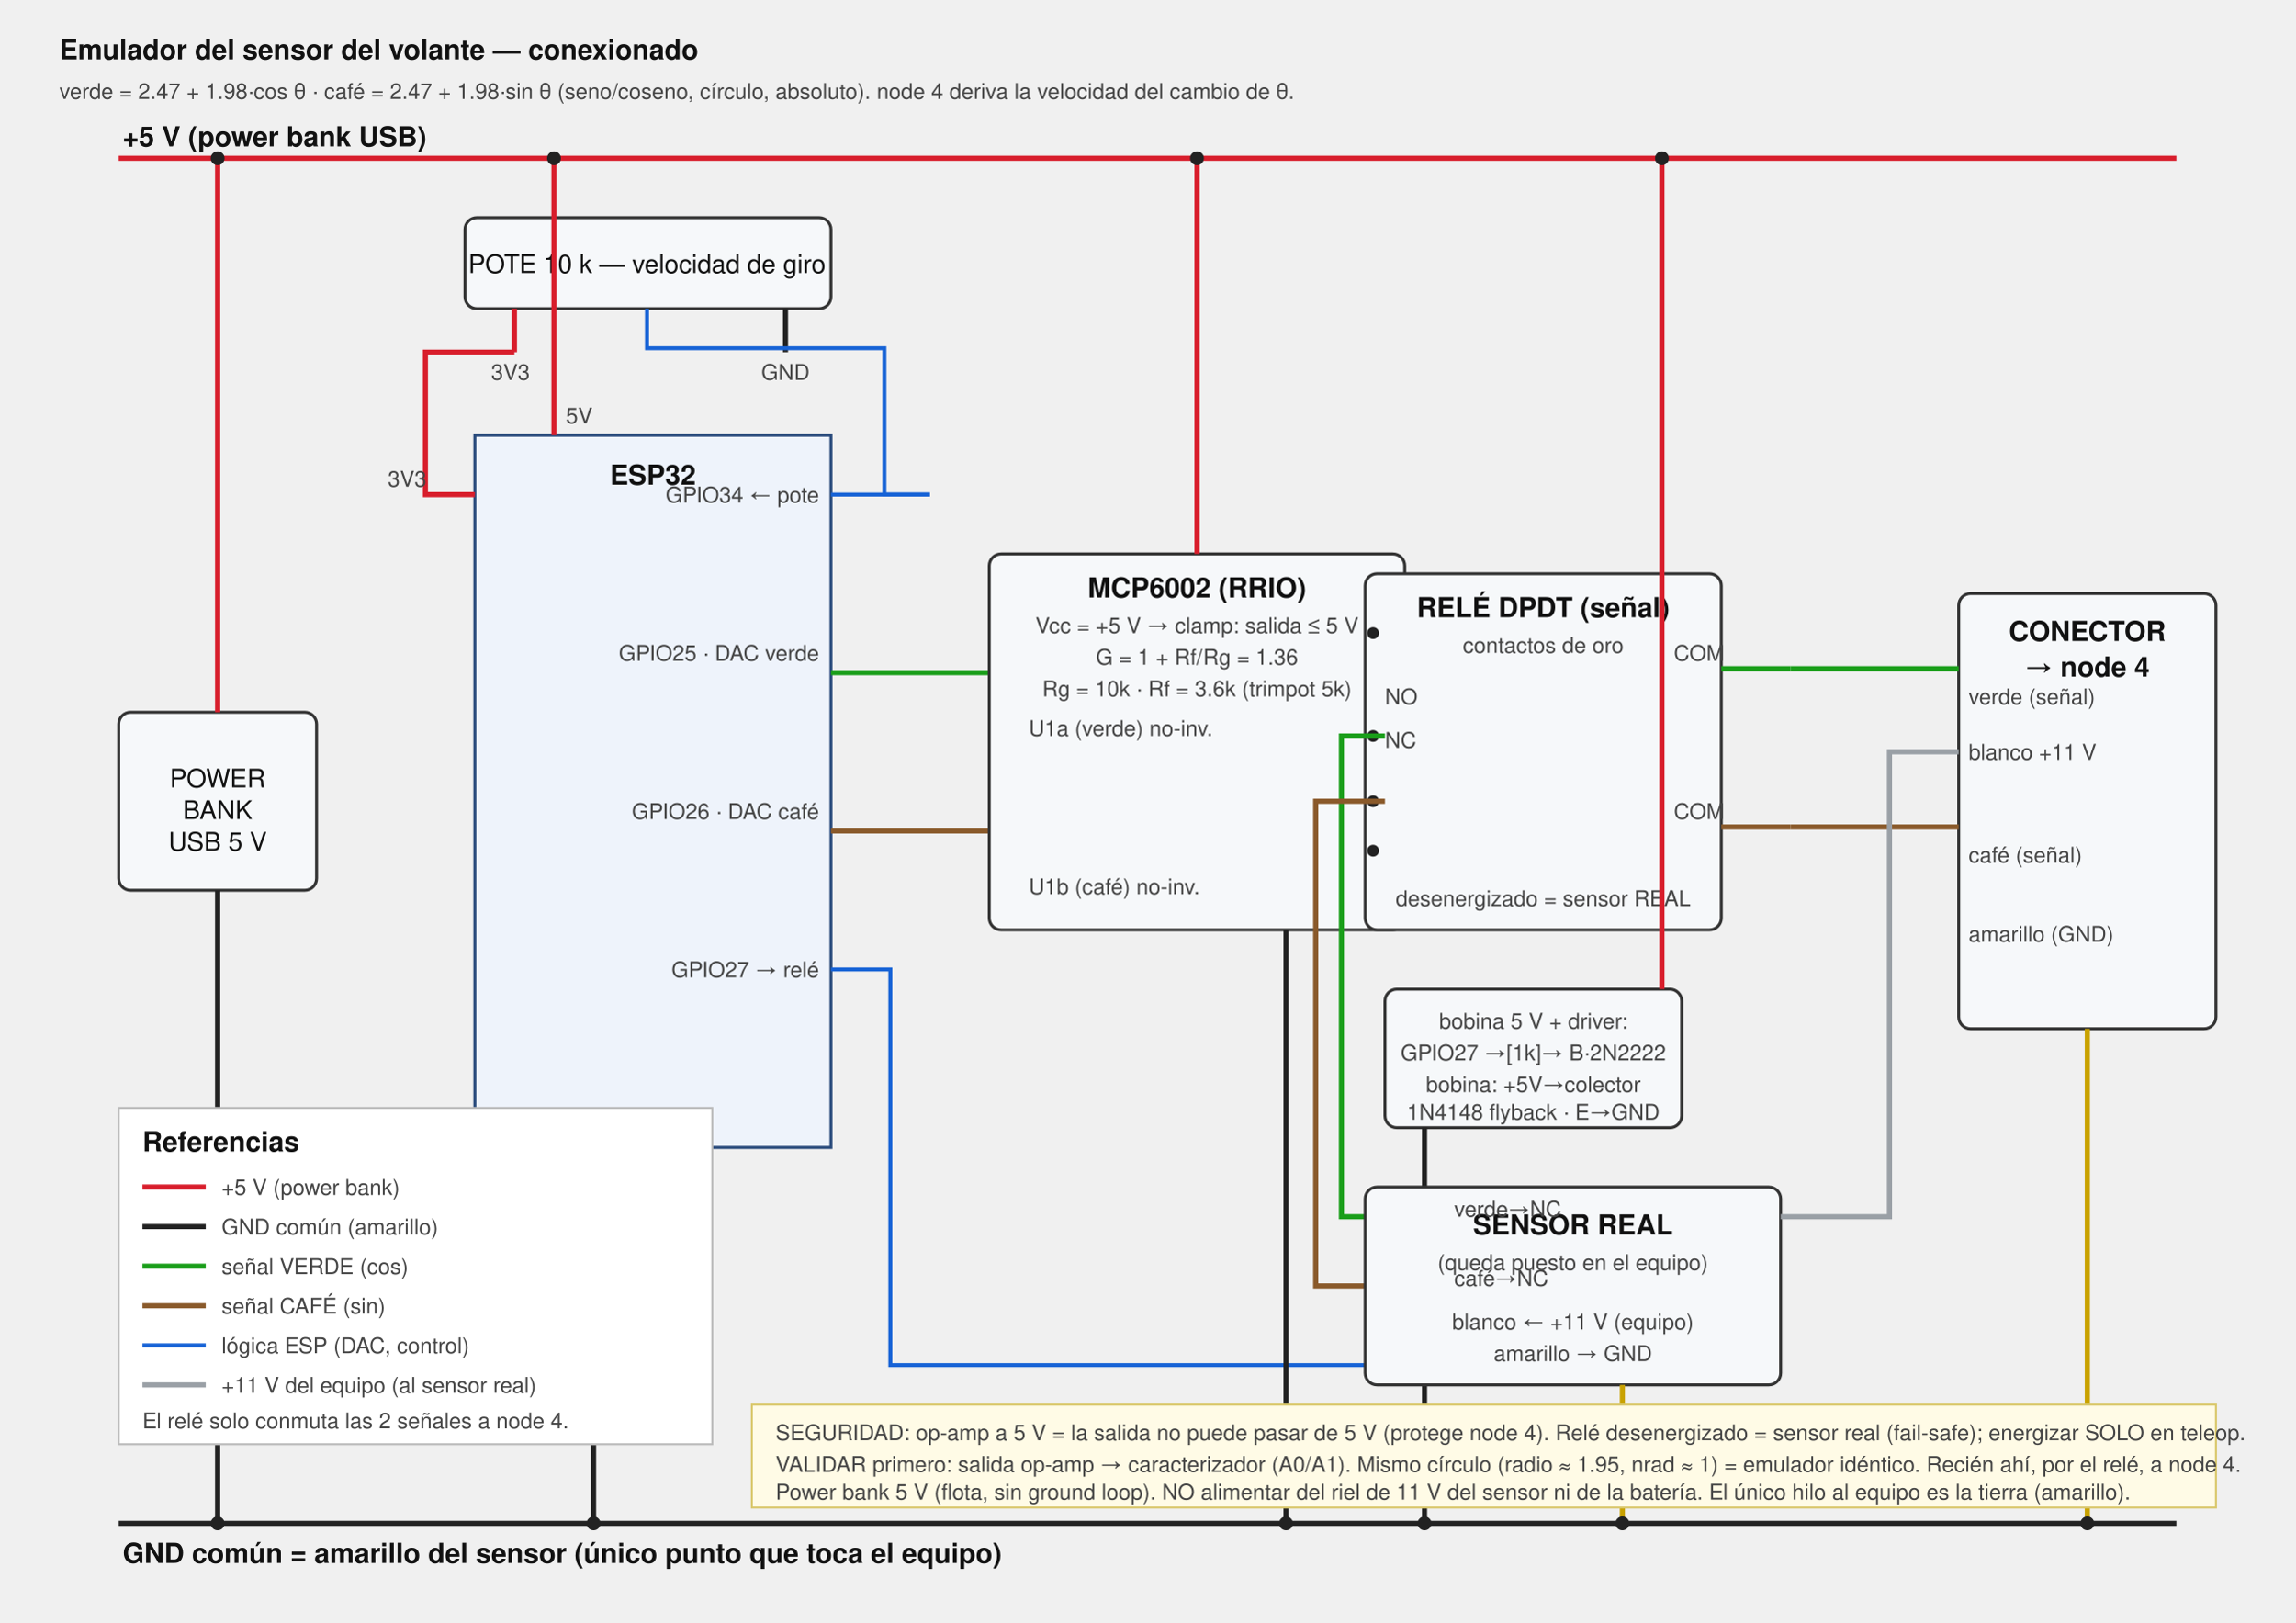
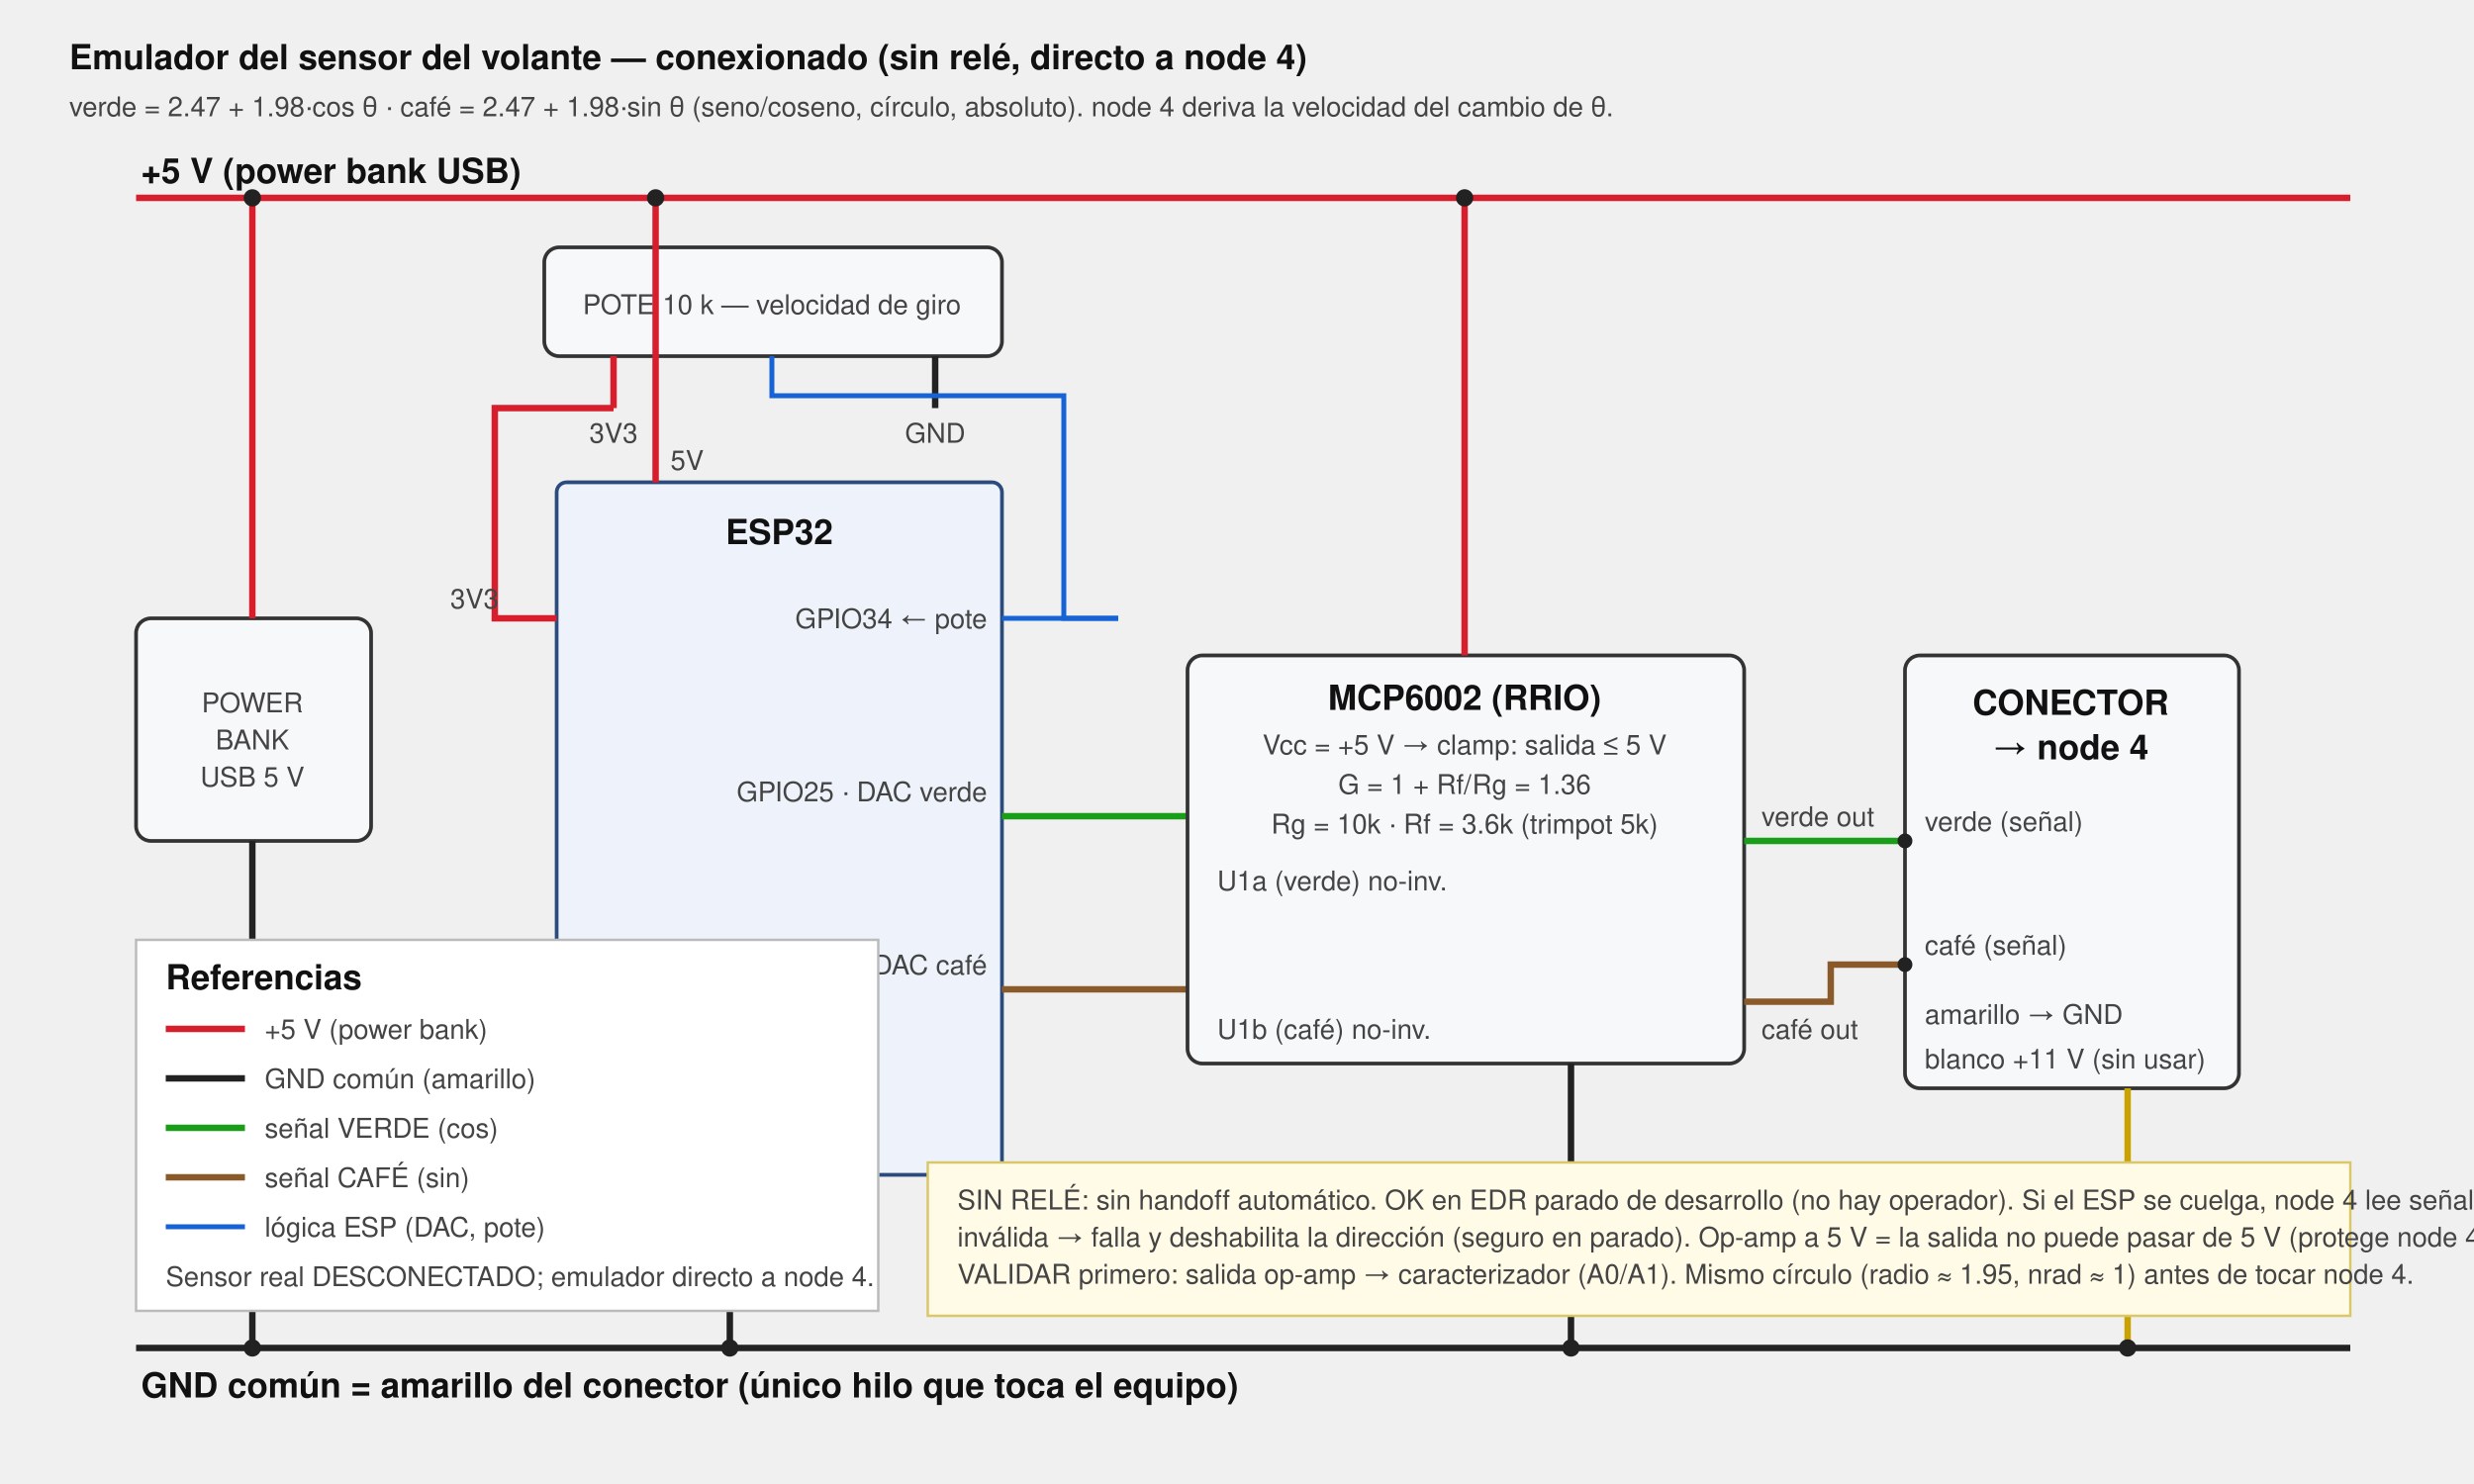
- <svg xmlns="http://www.w3.org/2000/svg" viewBox="0 0 1160 820" font-family="Helvetica,Arial,sans-serif">
+ <svg xmlns="http://www.w3.org/2000/svg" viewBox="0 0 1000 600" font-family="Helvetica,Arial,sans-serif">
  <style>
-     .box{fill:#f6f8fa;stroke:#333;stroke-width:1.5;rx:6}
+     .box{fill:#f6f8fa;stroke:#333;stroke-width:1.5}
    .chip{fill:#eef3fb;stroke:#2a4b7c;stroke-width:1.5}
-     .t{font-size:13px;fill:#111}
    .tb{font-size:14px;font-weight:bold;fill:#111}
    .sm{font-size:11px;fill:#444}
    .pwr{stroke:#d81e2c;stroke-width:2.6;fill:none}
    .gnd{stroke:#222;stroke-width:2.6;fill:none}
    .verde{stroke:#1a9e1a;stroke-width:2.6;fill:none}
    .cafe{stroke:#8a5a2b;stroke-width:2.6;fill:none}
    .sig{stroke:#1763d6;stroke-width:2;fill:none}
    .blanco{stroke:#9aa0a6;stroke-width:2.6;fill:none}
    .amar{stroke:#c9a200;stroke-width:2.6;fill:none}
    .dot{fill:#222}
  </style>
-   <text x="30" y="30" class="tb" font-size="18">Emulador del sensor del volante — conexionado</text>
-   <text x="30" y="50" class="sm">verde = 2.47 + 1.98·cos θ   ·   café = 2.47 + 1.98·sin θ   (seno/coseno, círculo, absoluto).  node 4 deriva la velocidad del cambio de θ.</text>
-   <line x1="60" y1="80" x2="1100" y2="80" class="pwr" />
-   <text x="62" y="74" class="tb" fill="#d81e2c">+5 V  (power bank USB)</text>
-   <line x1="60" y1="770" x2="1100" y2="770" class="gnd" />
-   <text x="62" y="790" class="tb">GND común  =  amarillo del sensor (único punto que toca el equipo)</text>
-   <rect x="60" y="360" width="100" height="90" class="box" />
-   <text x="110" y="398" class="t" text-anchor="middle">POWER</text>
-   <text x="110" y="414" class="t" text-anchor="middle">BANK</text>
-   <text x="110" y="430" class="t" text-anchor="middle">USB 5 V</text>
-   <line x1="110" y1="360" x2="110" y2="80" class="pwr" />
-   <line x1="110" y1="450" x2="110" y2="770" class="gnd" />
-   <circle cx="110" cy="80" r="3.5" class="dot" />
-   <circle cx="110" cy="770" r="3.5" class="dot" />
-   <rect x="235" y="110" width="185" height="46" class="box" />
-   <text x="327" y="138" class="t" text-anchor="middle">POTE 10 k — velocidad de giro</text>
-   <line x1="260" y1="156" x2="260" y2="178" class="pwr" />
-   <text x="258" y="192" class="sm" text-anchor="middle">3V3</text>
-   <line x1="397" y1="156" x2="397" y2="178" class="gnd" />
-   <text x="397" y="192" class="sm" text-anchor="middle">GND</text>
-   <path d="M327,156 L327,176 L447,176 L447,250 L470,250" class="sig" />
-   <rect x="240" y="220" width="180" height="360" class="chip" />
-   <text x="330" y="245" class="tb" text-anchor="middle" fill="#2a4b7c">ESP32</text>
-   <line x1="280" y1="220" x2="280" y2="80" class="pwr" />
-   <text x="286" y="214" class="sm">5V</text>
-   <circle cx="280" cy="80" r="3.5" class="dot" />
-   <line x1="300" y1="580" x2="300" y2="770" class="gnd" />
-   <text x="306" y="596" class="sm">GND</text>
-   <circle cx="300" cy="770" r="3.5" class="dot" />
-   <path d="M240,250 L215,250 L215,178 L260,178" class="pwr" />
-   <text x="196" y="246" class="sm">3V3</text>
-   <text x="414" y="254" class="sm" text-anchor="end">GPIO34 ← pote</text>
-   <line x1="420" y1="250" x2="470" y2="250" class="sig" />
-   <text x="414" y="334" class="sm" text-anchor="end">GPIO25 · DAC verde</text>
-   <line x1="420" y1="340" x2="500" y2="340" class="verde" />
-   <text x="414" y="414" class="sm" text-anchor="end">GPIO26 · DAC café</text>
-   <line x1="420" y1="420" x2="500" y2="420" class="cafe" />
-   <text x="414" y="494" class="sm" text-anchor="end">GPIO27 → relé</text>
-   <path d="M420,490 L450,490 L450,690 L690,690" class="sig" />
-   <rect x="500" y="280" width="210" height="190" class="box" />
-   <text x="605" y="302" class="tb" text-anchor="middle">MCP6002 (RRIO)</text>
-   <text x="605" y="320" class="sm" text-anchor="middle">Vcc = +5 V  → clamp: salida ≤ 5 V</text>
-   <text x="605" y="336" class="sm" text-anchor="middle">G = 1 + Rf/Rg = 1.36</text>
-   <text x="605" y="352" class="sm" text-anchor="middle">Rg = 10k · Rf = 3.6k (trimpot 5k)</text>
-   <text x="520" y="372" class="sm">U1a (verde) no-inv.</text>
-   <text x="520" y="452" class="sm">U1b (café) no-inv.</text>
-   <line x1="605" y1="280" x2="605" y2="80" class="pwr" />
-   <circle cx="605" cy="80" r="3.5" class="dot" />
-   <line x1="650" y1="470" x2="650" y2="770" class="gnd" />
-   <circle cx="650" cy="770" r="3.5" class="dot" />
-   <path d="M710,375 L740,375 L740,320 L690,320" class="verde" />
-   <text x="712" y="372" class="sm">verde out</text>
-   <path d="M710,450 L760,450 L760,430 L690,430" class="cafe" />
-   <text x="712" y="447" class="sm">café out</text>
-   <rect x="690" y="290" width="180" height="180" class="box" />
-   <text x="780" y="312" class="tb" text-anchor="middle">RELÉ DPDT (señal)</text>
-   <text x="780" y="330" class="sm" text-anchor="middle">contactos de oro</text>
-   <text x="780" y="458" class="sm" text-anchor="middle">desenergizado = sensor REAL</text>
-   <text x="700" y="356" class="sm">NO</text>
-   <text x="700" y="378" class="sm">NC</text>
-   <circle cx="694" cy="320" r="3" class="dot" />
-   <circle cx="694" cy="372" r="3" class="dot" />
-   <path d="M870,338 L905,338" class="verde" />
-   <text x="846" y="334" class="sm">COM</text>
-   <circle cx="694" cy="430" r="3" class="dot" />
-   <circle cx="694" cy="405" r="3" class="dot" />
-   <path d="M870,418 L905,418" class="cafe" />
-   <text x="846" y="414" class="sm">COM</text>
-   <path d="M700,372 L678,372 L678,615 L735,615" class="verde" />
-   <path d="M700,405 L665,405 L665,650 L735,650" class="cafe" />
-   <rect x="700" y="500" width="150" height="70" class="box" />
-   <text x="775" y="520" class="sm" text-anchor="middle">bobina 5 V + driver:</text>
-   <text x="775" y="536" class="sm" text-anchor="middle">GPIO27 →[1k]→ B·2N2222</text>
-   <text x="775" y="552" class="sm" text-anchor="middle">bobina: +5V→colector</text>
-   <text x="775" y="566" class="sm" text-anchor="middle">1N4148 flyback · E→GND</text>
-   <line x1="840" y1="500" x2="840" y2="80" class="pwr" />
-   <circle cx="840" cy="80" r="3.5" class="dot" />
-   <line x1="720" y1="570" x2="720" y2="770" class="gnd" />
-   <circle cx="720" cy="770" r="3.5" class="dot" />
-   <rect x="690" y="600" width="210" height="100" class="box" />
-   <text x="795" y="624" class="tb" text-anchor="middle">SENSOR REAL</text>
-   <text x="795" y="642" class="sm" text-anchor="middle">(queda puesto en el equipo)</text>
-   <text x="735" y="615" class="sm">verde→NC</text>
-   <text x="735" y="650" class="sm">café→NC</text>
-   <text x="795" y="672" class="sm" text-anchor="middle">blanco ← +11 V (equipo)</text>
-   <text x="795" y="688" class="sm" text-anchor="middle">amarillo → GND</text>
-   <line x1="820" y1="700" x2="820" y2="770" class="amar" />
-   <circle cx="820" cy="770" r="3.5" class="dot" />
-   <rect x="990" y="300" width="130" height="220" class="box" />
-   <text x="1055" y="324" class="tb" text-anchor="middle">CONECTOR</text>
-   <text x="1055" y="342" class="tb" text-anchor="middle">→ node 4</text>
-   <path d="M905,338 L990,338" class="verde" />
-   <text x="995" y="356" class="sm">verde (señal)</text>
-   <path d="M905,418 L990,418" class="cafe" />
-   <text x="995" y="436" class="sm">café (señal)</text>
-   <path d="M990,380 L955,380 L955,615 L900,615" class="blanco" />
-   <text x="995" y="384" class="sm">blanco +11 V</text>
-   <line x1="1055" y1="520" x2="1055" y2="770" class="amar" />
-   <text x="995" y="476" class="sm">amarillo (GND)</text>
-   <circle cx="1055" cy="770" r="3.5" class="dot" />
-   <rect x="60" y="560" width="300" height="170" fill="#fff" stroke="#bbb" />
-   <text x="72" y="582" class="tb">Referencias</text>
-   <line x1="72" y1="600" x2="104" y2="600" class="pwr" />
-   <text x="112" y="604" class="sm">+5 V (power bank)</text>
-   <line x1="72" y1="620" x2="104" y2="620" class="gnd" />
-   <text x="112" y="624" class="sm">GND común (amarillo)</text>
-   <line x1="72" y1="640" x2="104" y2="640" class="verde" />
-   <text x="112" y="644" class="sm">señal VERDE (cos)</text>
-   <line x1="72" y1="660" x2="104" y2="660" class="cafe" />
-   <text x="112" y="664" class="sm">señal CAFÉ (sin)</text>
-   <line x1="72" y1="680" x2="104" y2="680" class="sig" />
-   <text x="112" y="684" class="sm">lógica ESP (DAC, control)</text>
-   <line x1="72" y1="700" x2="104" y2="700" class="blanco" />
-   <text x="112" y="704" class="sm">+11 V del equipo (al sensor real)</text>
-   <text x="72" y="722" class="sm">El relé solo conmuta las 2 señales a node 4.</text>
-   <rect x="380" y="710" width="740" height="52" fill="#fffbe6" stroke="#d9c76a" />
-   <text x="392" y="728" class="sm">SEGURIDAD: op-amp a 5 V = la salida no puede pasar de 5 V (protege node 4). Relé desenergizado = sensor real (fail-safe); energizar SOLO en teleop.</text>
-   <text x="392" y="744" class="sm">VALIDAR primero: salida op-amp → caracterizador (A0/A1). Mismo círculo (radio ≈ 1.95, nrad ≈ 1) = emulador idéntico. Recién ahí, por el relé, a node 4.</text>
-   <text x="392" y="758" class="sm">Power bank 5 V (flota, sin ground loop). NO alimentar del riel de 11 V del sensor ni de la batería. El único hilo al equipo es la tierra (amarillo).</text>
+   <text x="28" y="28" class="tb" font-size="18">Emulador del sensor del volante — conexionado (sin relé, directo a node 4)</text>
+   <text x="28" y="47" class="sm">verde = 2.47 + 1.98·cos θ   ·   café = 2.47 + 1.98·sin θ   (seno/coseno, círculo, absoluto).  node 4 deriva la velocidad del cambio de θ.</text>
+   <line x1="55" y1="80" x2="950" y2="80" class="pwr" />
+   <text x="57" y="74" class="tb" fill="#d81e2c">+5 V  (power bank USB)</text>
+   <line x1="55" y1="545" x2="950" y2="545" class="gnd" />
+   <text x="57" y="565" class="tb">GND común  =  amarillo del conector (único hilo que toca el equipo)</text>
+   <rect x="55" y="250" width="95" height="90" rx="6" class="box" />
+   <text x="102" y="288" class="sm" text-anchor="middle">POWER</text>
+   <text x="102" y="303" class="sm" text-anchor="middle">BANK</text>
+   <text x="102" y="318" class="sm" text-anchor="middle">USB 5 V</text>
+   <line x1="102" y1="250" x2="102" y2="80" class="pwr" />
+   <line x1="102" y1="340" x2="102" y2="545" class="gnd" />
+   <circle cx="102" cy="80" r="3.5" class="dot" />
+   <circle cx="102" cy="545" r="3.5" class="dot" />
+   <rect x="220" y="100" width="185" height="44" rx="6" class="box" />
+   <text x="312" y="127" class="sm" text-anchor="middle">POTE 10 k — velocidad de giro</text>
+   <line x1="248" y1="144" x2="248" y2="165" class="pwr" />
+   <text x="248" y="179" class="sm" text-anchor="middle">3V3</text>
+   <line x1="378" y1="144" x2="378" y2="165" class="gnd" />
+   <text x="378" y="179" class="sm" text-anchor="middle">GND</text>
+   <path d="M312,144 L312,160 L430,160 L430,250 L452,250" class="sig" />
+   <rect x="225" y="195" width="180" height="280" rx="4" class="chip" />
+   <text x="315" y="220" class="tb" text-anchor="middle" fill="#2a4b7c">ESP32</text>
+   <line x1="265" y1="195" x2="265" y2="80" class="pwr" />
+   <text x="271" y="190" class="sm">5V</text>
+   <circle cx="265" cy="80" r="3.5" class="dot" />
+   <line x1="295" y1="475" x2="295" y2="545" class="gnd" />
+   <text x="301" y="492" class="sm">GND</text>
+   <circle cx="295" cy="545" r="3.5" class="dot" />
+   <path d="M225,250 L200,250 L200,165 L248,165" class="pwr" />
+   <text x="182" y="246" class="sm">3V3</text>
+   <text x="399" y="254" class="sm" text-anchor="end">GPIO34 ← pote</text>
+   <line x1="405" y1="250" x2="452" y2="250" class="sig" />
+   <text x="399" y="324" class="sm" text-anchor="end">GPIO25 · DAC verde</text>
+   <line x1="405" y1="330" x2="480" y2="330" class="verde" />
+   <text x="399" y="394" class="sm" text-anchor="end">GPIO26 · DAC café</text>
+   <line x1="405" y1="400" x2="480" y2="400" class="cafe" />
+   <rect x="480" y="265" width="225" height="165" rx="6" class="box" />
+   <text x="592" y="287" class="tb" text-anchor="middle">MCP6002 (RRIO)</text>
+   <text x="592" y="305" class="sm" text-anchor="middle">Vcc = +5 V  → clamp: salida ≤ 5 V</text>
+   <text x="592" y="321" class="sm" text-anchor="middle">G = 1 + Rf/Rg = 1.36</text>
+   <text x="592" y="337" class="sm" text-anchor="middle">Rg = 10k · Rf = 3.6k (trimpot 5k)</text>
+   <text x="492" y="360" class="sm">U1a (verde) no-inv.</text>
+   <text x="492" y="420" class="sm">U1b (café) no-inv.</text>
+   <line x1="592" y1="265" x2="592" y2="80" class="pwr" />
+   <circle cx="592" cy="80" r="3.5" class="dot" />
+   <line x1="635" y1="430" x2="635" y2="545" class="gnd" />
+   <circle cx="635" cy="545" r="3.5" class="dot" />
+   <path d="M705,340 L770,340" class="verde" />
+   <text x="712" y="334" class="sm">verde out</text>
+   <path d="M705,405 L740,405 L740,390 L770,390" class="cafe" />
+   <text x="712" y="420" class="sm">café out</text>
+   <rect x="770" y="265" width="135" height="175" rx="6" class="box" />
+   <text x="837" y="289" class="tb" text-anchor="middle">CONECTOR</text>
+   <text x="837" y="307" class="tb" text-anchor="middle">→ node 4</text>
+   <circle cx="770" cy="340" r="3" class="dot" />
+   <text x="778" y="336" class="sm">verde (señal)</text>
+   <circle cx="770" cy="390" r="3" class="dot" />
+   <text x="778" y="386" class="sm">café (señal)</text>
+   <text x="778" y="414" class="sm">amarillo → GND</text>
+   <line x1="860" y1="440" x2="860" y2="545" class="amar" />
+   <circle cx="860" cy="545" r="3.5" class="dot" />
+   <text x="778" y="432" class="sm" fill="#999">blanco +11 V (sin usar)</text>
+   <rect x="55" y="380" width="300" height="150" fill="#fff" stroke="#bbb" />
+   <text x="67" y="400" class="tb">Referencias</text>
+   <line x1="67" y1="416" x2="99" y2="416" class="pwr" />
+   <text x="107" y="420" class="sm">+5 V (power bank)</text>
+   <line x1="67" y1="436" x2="99" y2="436" class="gnd" />
+   <text x="107" y="440" class="sm">GND común (amarillo)</text>
+   <line x1="67" y1="456" x2="99" y2="456" class="verde" />
+   <text x="107" y="460" class="sm">señal VERDE (cos)</text>
+   <line x1="67" y1="476" x2="99" y2="476" class="cafe" />
+   <text x="107" y="480" class="sm">señal CAFÉ (sin)</text>
+   <line x1="67" y1="496" x2="99" y2="496" class="sig" />
+   <text x="107" y="500" class="sm">lógica ESP (DAC, pote)</text>
+   <text x="67" y="520" class="sm">Sensor real DESCONECTADO; emulador directo a node 4.</text>
+   <rect x="375" y="470" width="575" height="62" fill="#fffbe6" stroke="#d9c76a" />
+   <text x="387" y="489" class="sm">SIN RELÉ: sin handoff automático. OK en EDR parado de desarrollo (no hay operador). Si el ESP se cuelga, node 4 lee señal</text>
+   <text x="387" y="504" class="sm">inválida → falla y deshabilita la dirección (seguro en parado). Op-amp a 5 V = la salida no puede pasar de 5 V (protege node 4).</text>
+   <text x="387" y="519" class="sm">VALIDAR primero: salida op-amp → caracterizador (A0/A1). Mismo círculo (radio ≈ 1.95, nrad ≈ 1) antes de tocar node 4.</text>
</svg>
